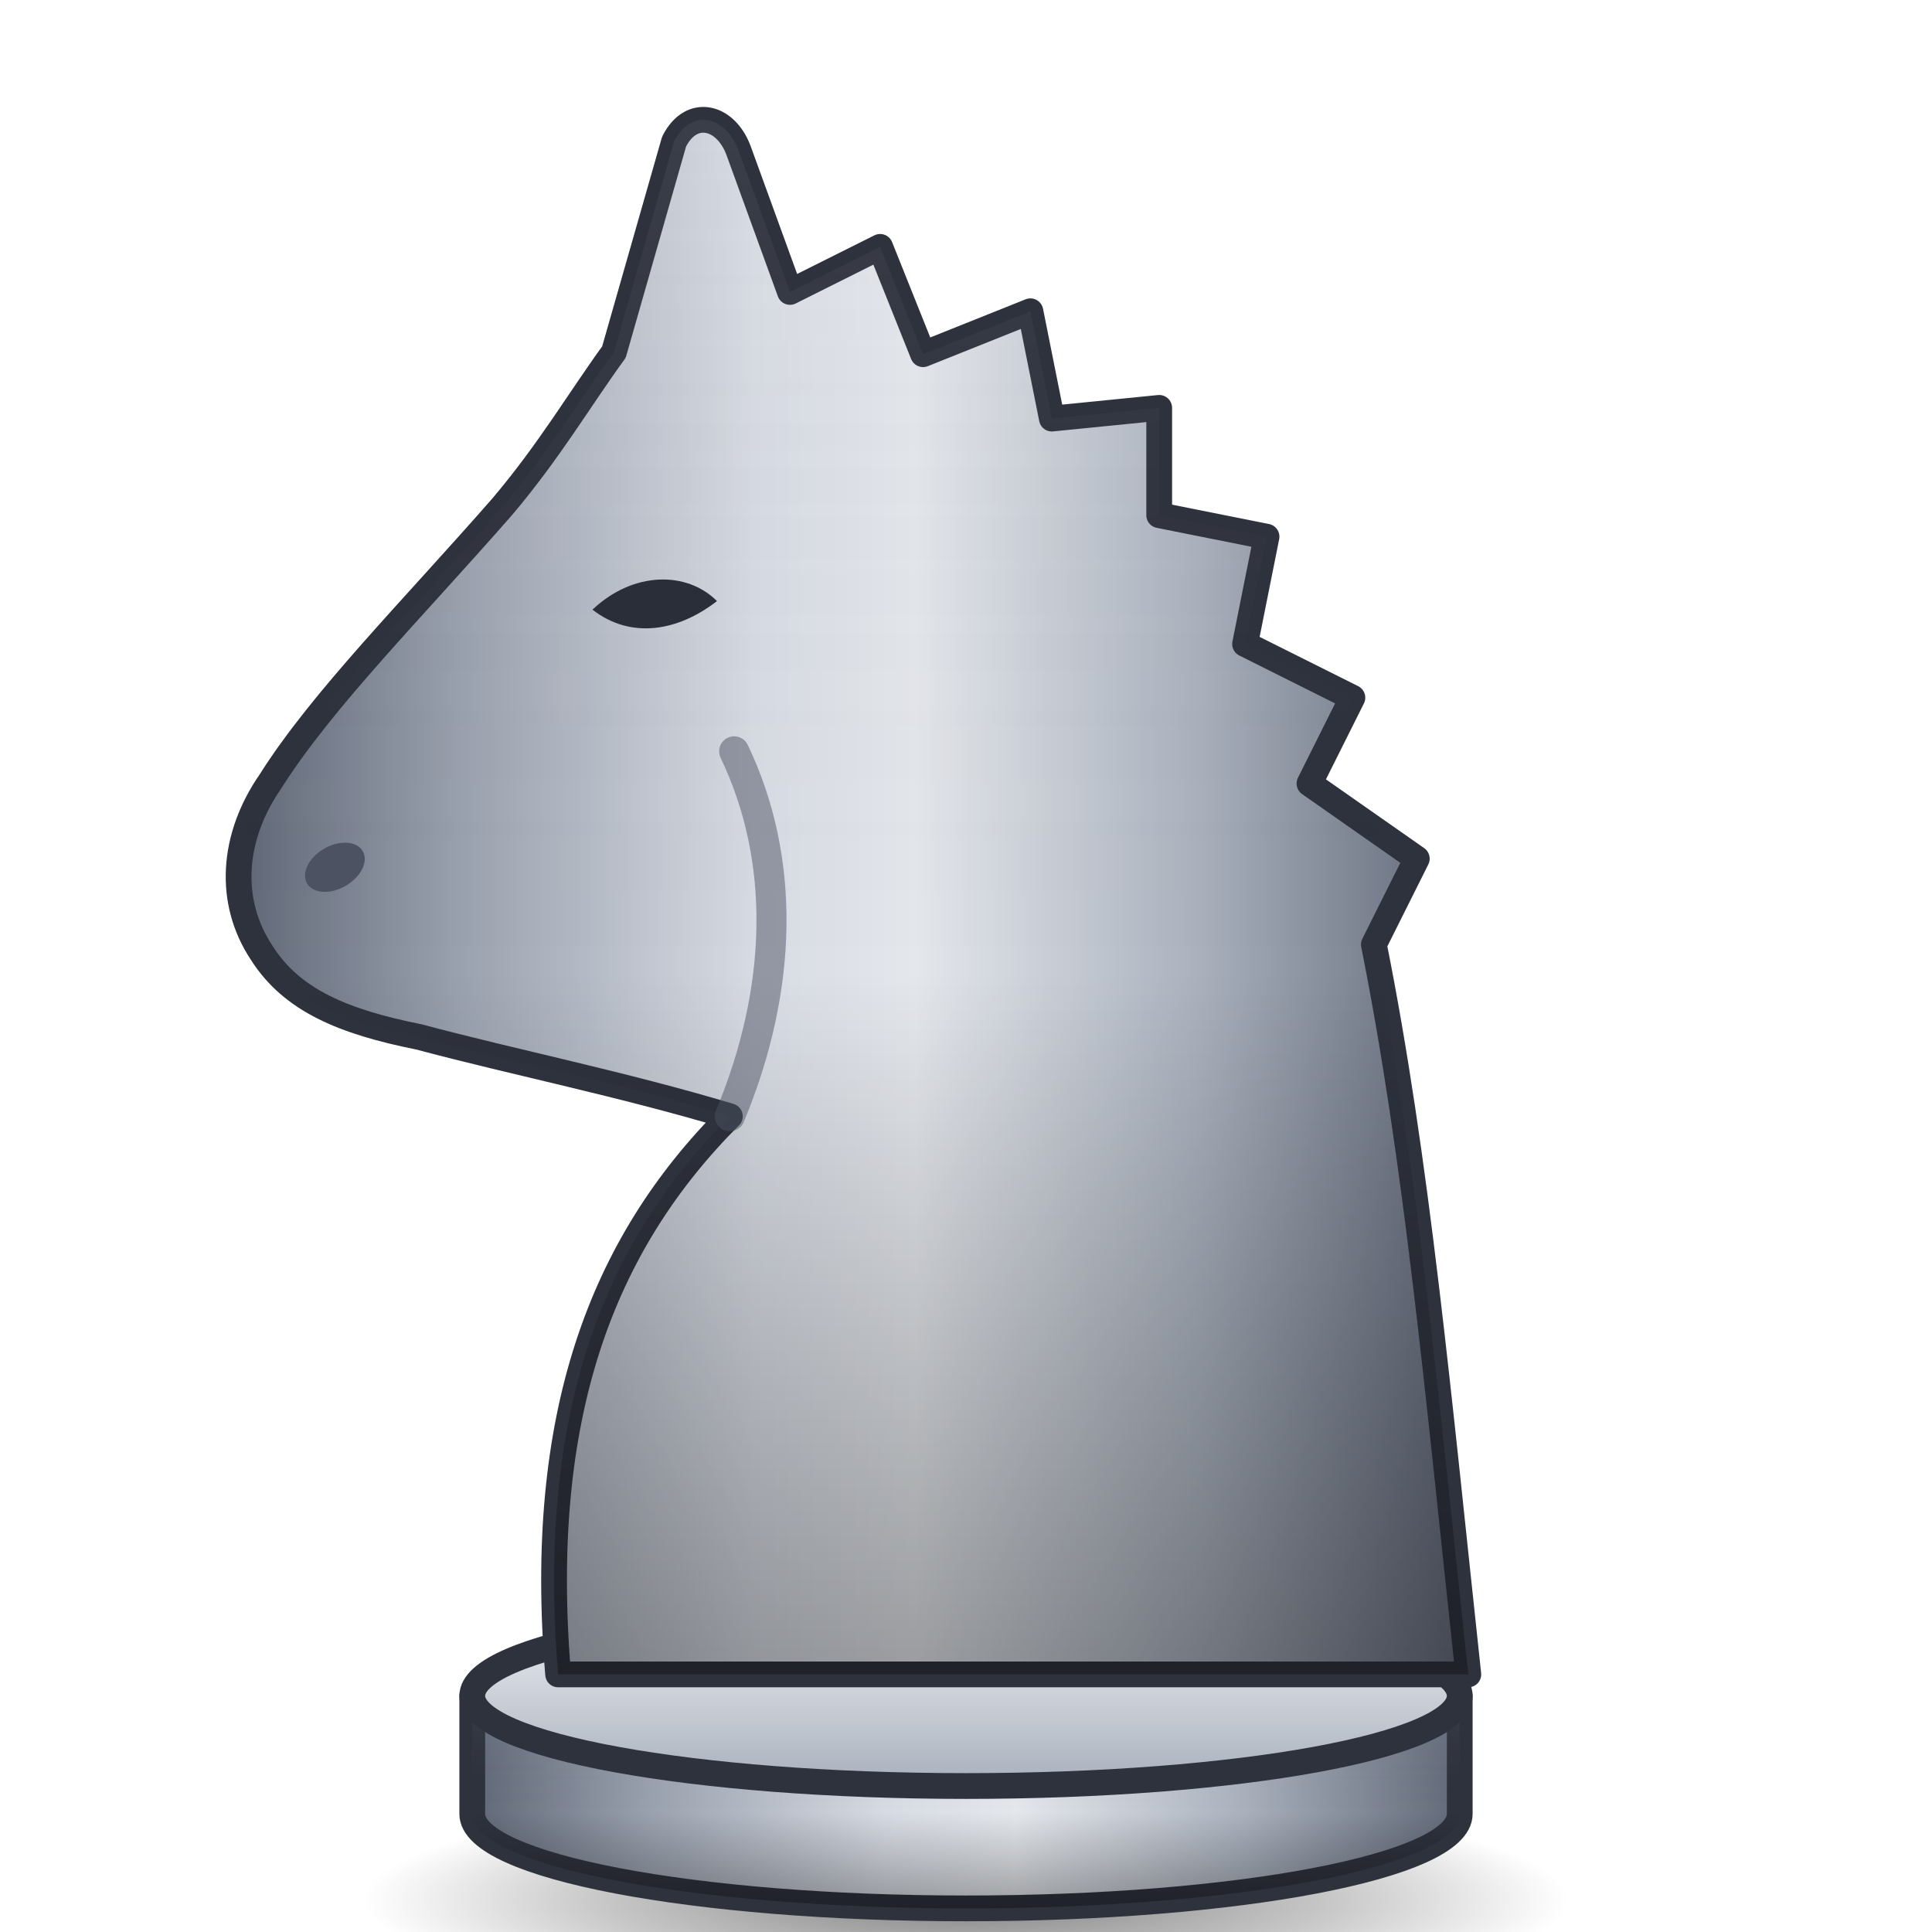
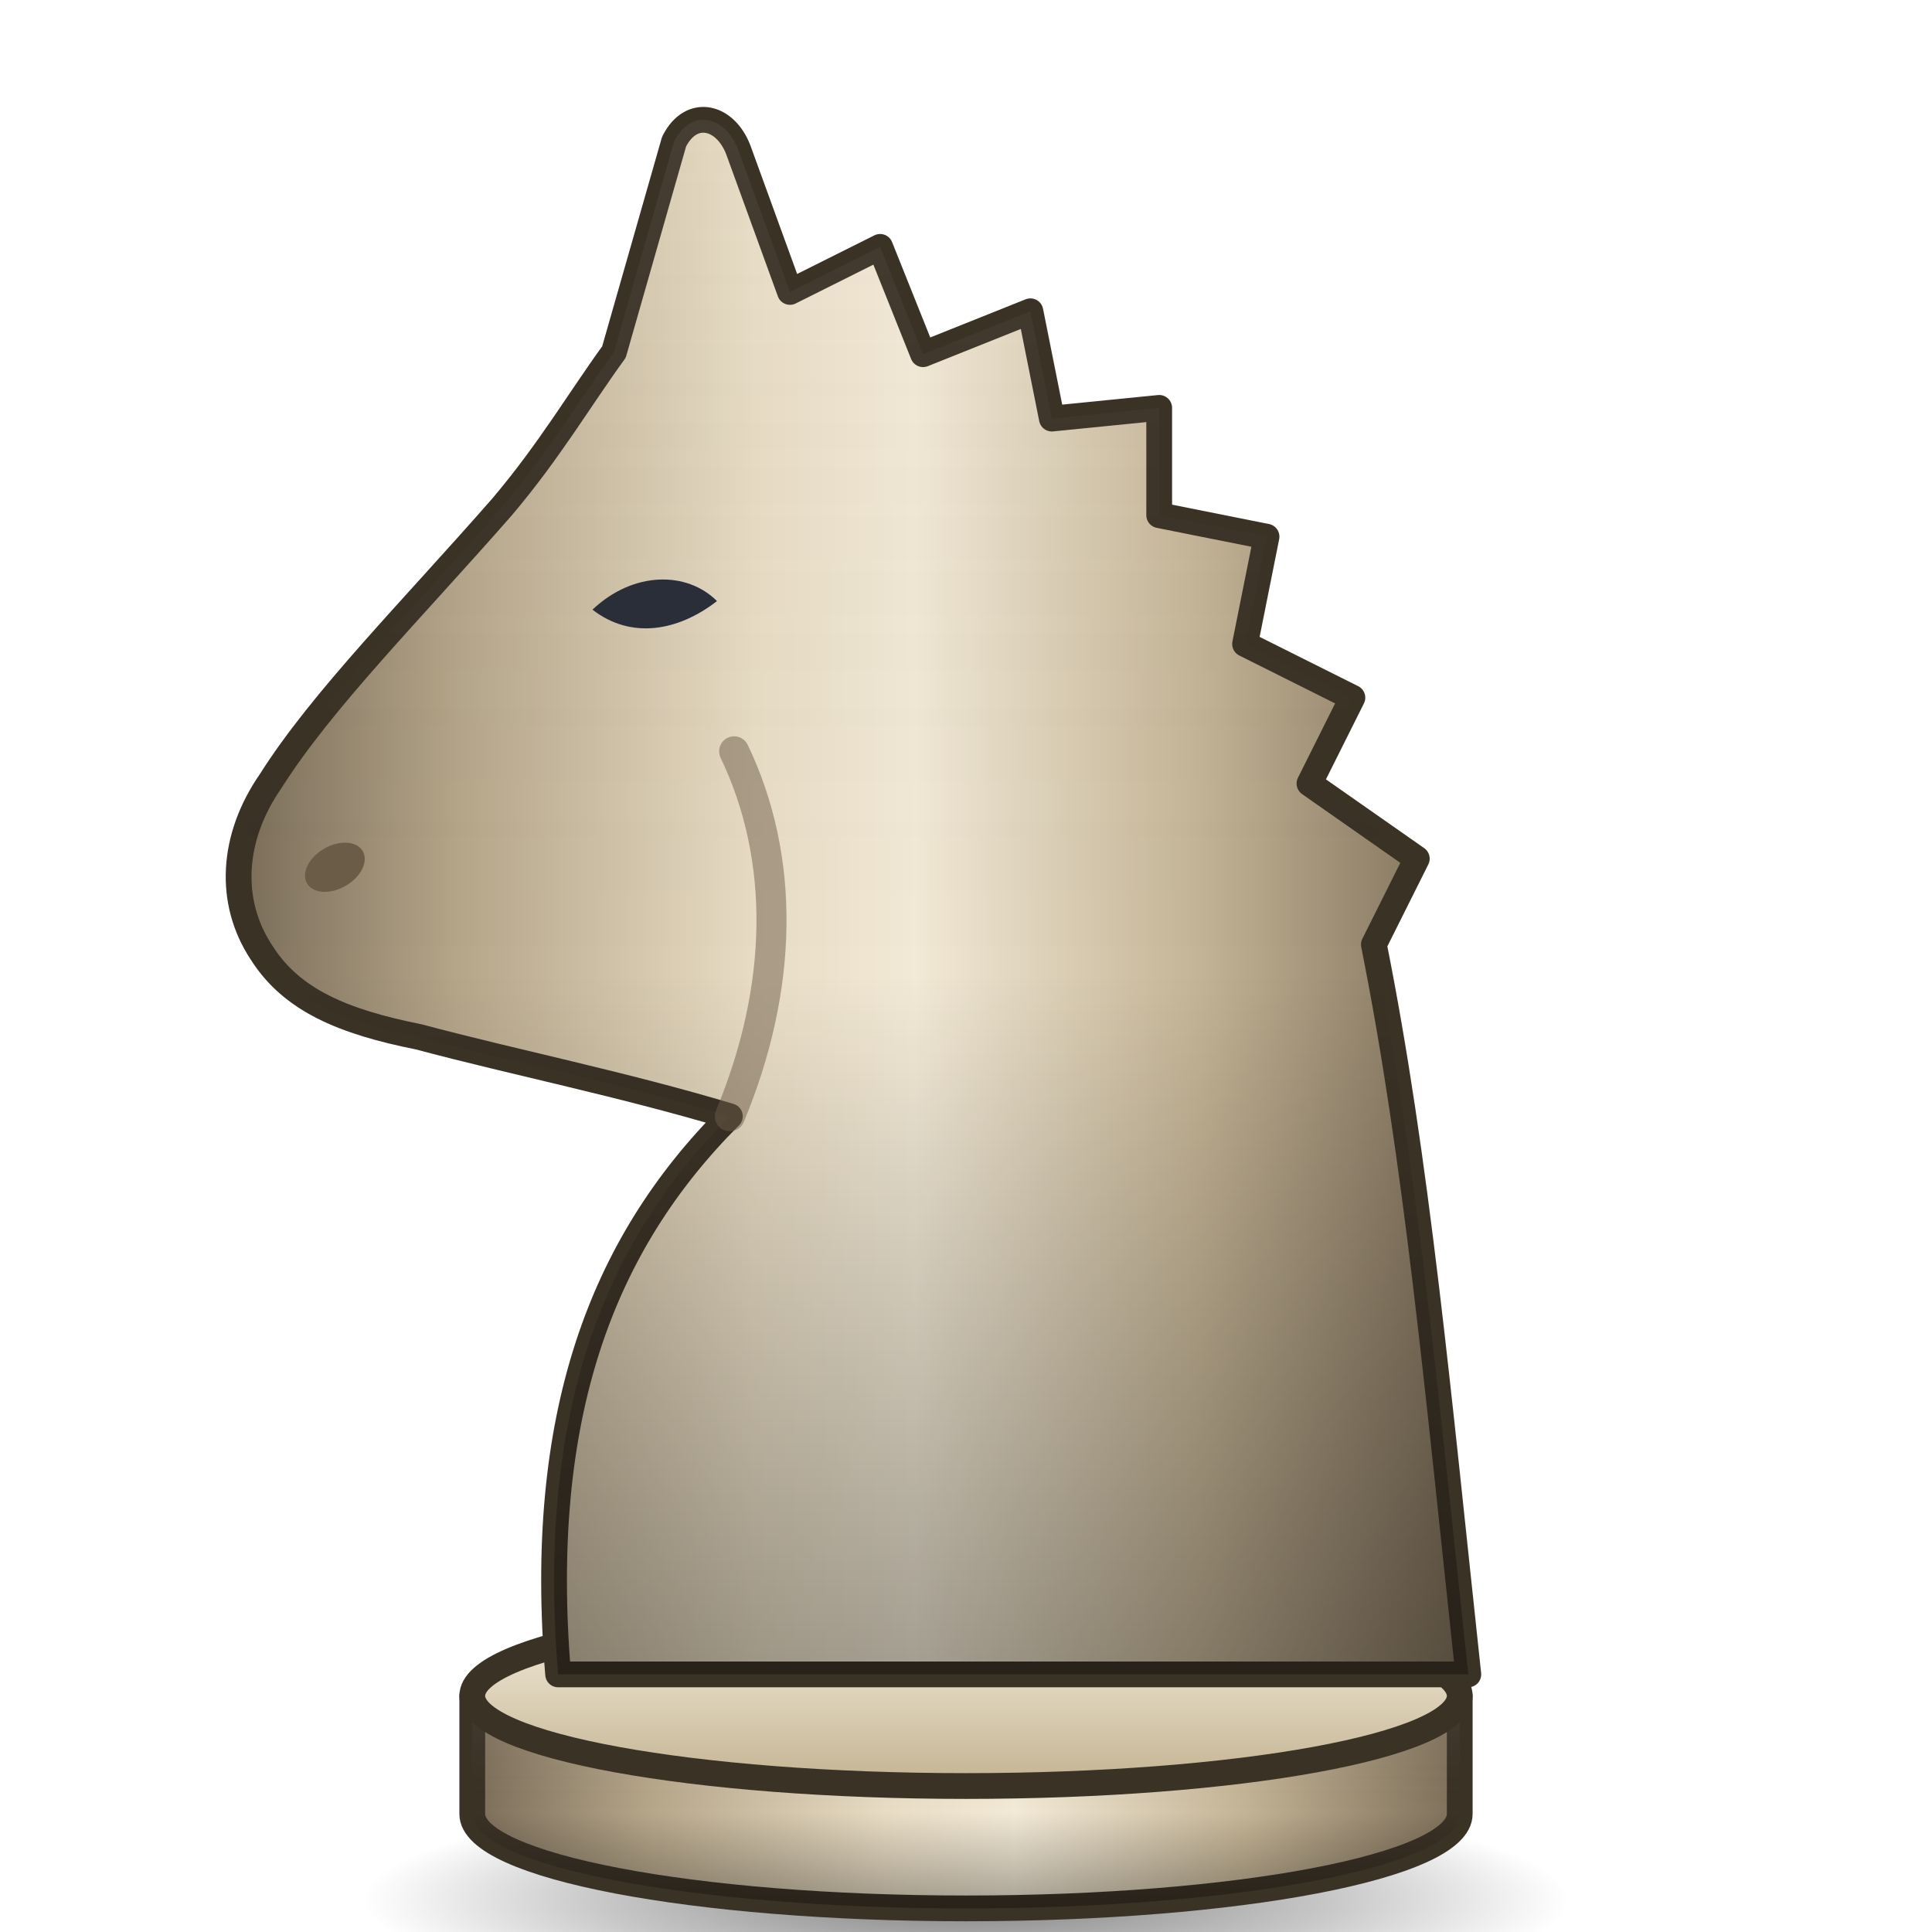
<svg xmlns="http://www.w3.org/2000/svg" viewBox="5 2 90 90" width="200" height="200">
  <defs>
    <linearGradient id="gwNb" x1="0" x2="1" y1="0" y2="0">
-       <stop offset="0" stop-color="#5f6676" />
-       <stop offset="0.18" stop-color="#9aa1ae" />
-       <stop offset="0.42" stop-color="#d7dbe3" />
-       <stop offset="0.55" stop-color="#e4e7ec" />
-       <stop offset="0.78" stop-color="#aab1bd" />
-       <stop offset="1" stop-color="#606777" />
+       <stop offset="0" stop-color="#7a6c58" />
+       <stop offset="0.18" stop-color="#b5a68a" />
+       <stop offset="0.42" stop-color="#e8dcc4" />
+       <stop offset="0.55" stop-color="#f2e9d6" />
+       <stop offset="0.78" stop-color="#c4b496" />
+       <stop offset="1" stop-color="#7c6d58" />
    </linearGradient>
    <linearGradient id="gwNt" x1="0" x2="0" y1="0" y2="1">
-       <stop offset="0" stop-color="#eef0f4" />
-       <stop offset="1" stop-color="#a9b0bc" />
+       <stop offset="0" stop-color="#f6efe0" />
+       <stop offset="1" stop-color="#c3b391" />
    </linearGradient>
    <linearGradient id="gwNs" x1="0" x2="0" y1="0" y2="1">
      <stop offset="0" stop-color="#fff" stop-opacity="0.06" />
      <stop offset="0.55" stop-color="#000" stop-opacity="0" />
      <stop offset="1" stop-color="#000" stop-opacity="0.32" />
    </linearGradient>
    <radialGradient id="gwNfs" cx="0.5" cy="0.5" r="0.5">
      <stop offset="0" stop-color="#000" stop-opacity="0.5" />
      <stop offset="0.6" stop-color="#000" stop-opacity="0.22" />
      <stop offset="1" stop-color="#000" stop-opacity="0" />
    </radialGradient>
  </defs>
  <ellipse cx="50" cy="90.5" rx="28" ry="5.2" fill="url(#gwNfs)" />
-   <path d="M27,81 L27,86.5 A23,4.4 0 0 0 73,86.5 L73,81 Z" fill="url(#gwNb)" stroke="#2e323d" stroke-width="1.2" stroke-linejoin="round" />
+   <path d="M27,81 L27,86.5 A23,4.4 0 0 0 73,86.5 L73,81 Z" fill="url(#gwNb)" stroke="#3b3226" stroke-width="1.2" stroke-linejoin="round" />
  <path d="M27,81 L27,86.5 A23,4.4 0 0 0 73,86.5 L73,81 Z" fill="url(#gwNs)" />
-   <ellipse cx="50" cy="81" rx="23" ry="4.2" fill="url(#gwNt)" stroke="#2e323d" stroke-width="1.2" />
-   <path d="M31,80 C30,68 33,60 39,54 C34,52.5 29,51.5 24.5,50.3 C21,49.6 18.6,48.6 17.2,46.4 C15.6,44 15.8,41 17.6,38.4 C20,34.6 24.2,30.4 28.4,25.6 C30.6,23 32,20.6 33.6,18.4 L36.4,8.6 C37.2,7 38.8,7.4 39.4,9 L41.8,15.6 L46,13.5 L48,18.5 L53,16.5 L54,21.5 L59,21 L59,26 L64,27 L63,32 L68,34.5 L66,38.5 L71,42 L69,46 C71,56 72,67 73.4,80 Z" fill="url(#gwNb)" stroke="#2e323d" stroke-width="1.2" stroke-linejoin="round" />
+   <ellipse cx="50" cy="81" rx="23" ry="4.2" fill="url(#gwNt)" stroke="#3b3226" stroke-width="1.2" />
+   <path d="M31,80 C30,68 33,60 39,54 C34,52.5 29,51.5 24.5,50.3 C21,49.6 18.6,48.6 17.2,46.4 C15.6,44 15.8,41 17.6,38.4 C20,34.6 24.2,30.4 28.4,25.6 C30.6,23 32,20.6 33.6,18.4 L36.4,8.6 C37.2,7 38.8,7.4 39.4,9 L41.8,15.6 L46,13.5 L48,18.5 L53,16.5 L54,21.5 L59,21 L59,26 L64,27 L63,32 L68,34.5 L66,38.5 L71,42 L69,46 C71,56 72,67 73.4,80 Z" fill="url(#gwNb)" stroke="#3b3226" stroke-width="1.2" stroke-linejoin="round" />
  <path d="M31,80 C30,68 33,60 39,54 C34,52.5 29,51.5 24.5,50.3 C21,49.6 18.6,48.6 17.2,46.4 C15.6,44 15.8,41 17.6,38.4 C20,34.6 24.2,30.4 28.4,25.6 C30.6,23 32,20.6 33.6,18.4 L36.4,8.6 C37.2,7 38.8,7.4 39.4,9 L41.8,15.6 L46,13.5 L48,18.5 L53,16.5 L54,21.5 L59,21 L59,26 L64,27 L63,32 L68,34.5 L66,38.5 L71,42 L69,46 C71,56 72,67 73.4,80 Z" fill="url(#gwNs)" />
-   <path d="M39,54 C41.5,48 41.6,42 39.2,37" fill="none" stroke="#4c5262" stroke-width="1.4" stroke-linecap="round" stroke-linejoin="round" opacity="0.5" />
+   <path d="M39,54 C41.5,48 41.6,42 39.2,37" fill="none" stroke="#6b5c47" stroke-width="1.4" stroke-linecap="round" stroke-linejoin="round" opacity="0.5" />
  <path d="M32.6,30.4 C34.5,28.6 37,28.6 38.4,30 C36.6,31.4 34.4,31.8 32.6,30.4 Z" fill="#2a2e38" />
-   <ellipse cx="20.6" cy="42.4" rx="1.5" ry="1" fill="#4c5262" transform="rotate(-30 20.6 42.4)" />
+   <ellipse cx="20.6" cy="42.4" rx="1.5" ry="1" fill="#6b5c47" transform="rotate(-30 20.6 42.4)" />
</svg>
